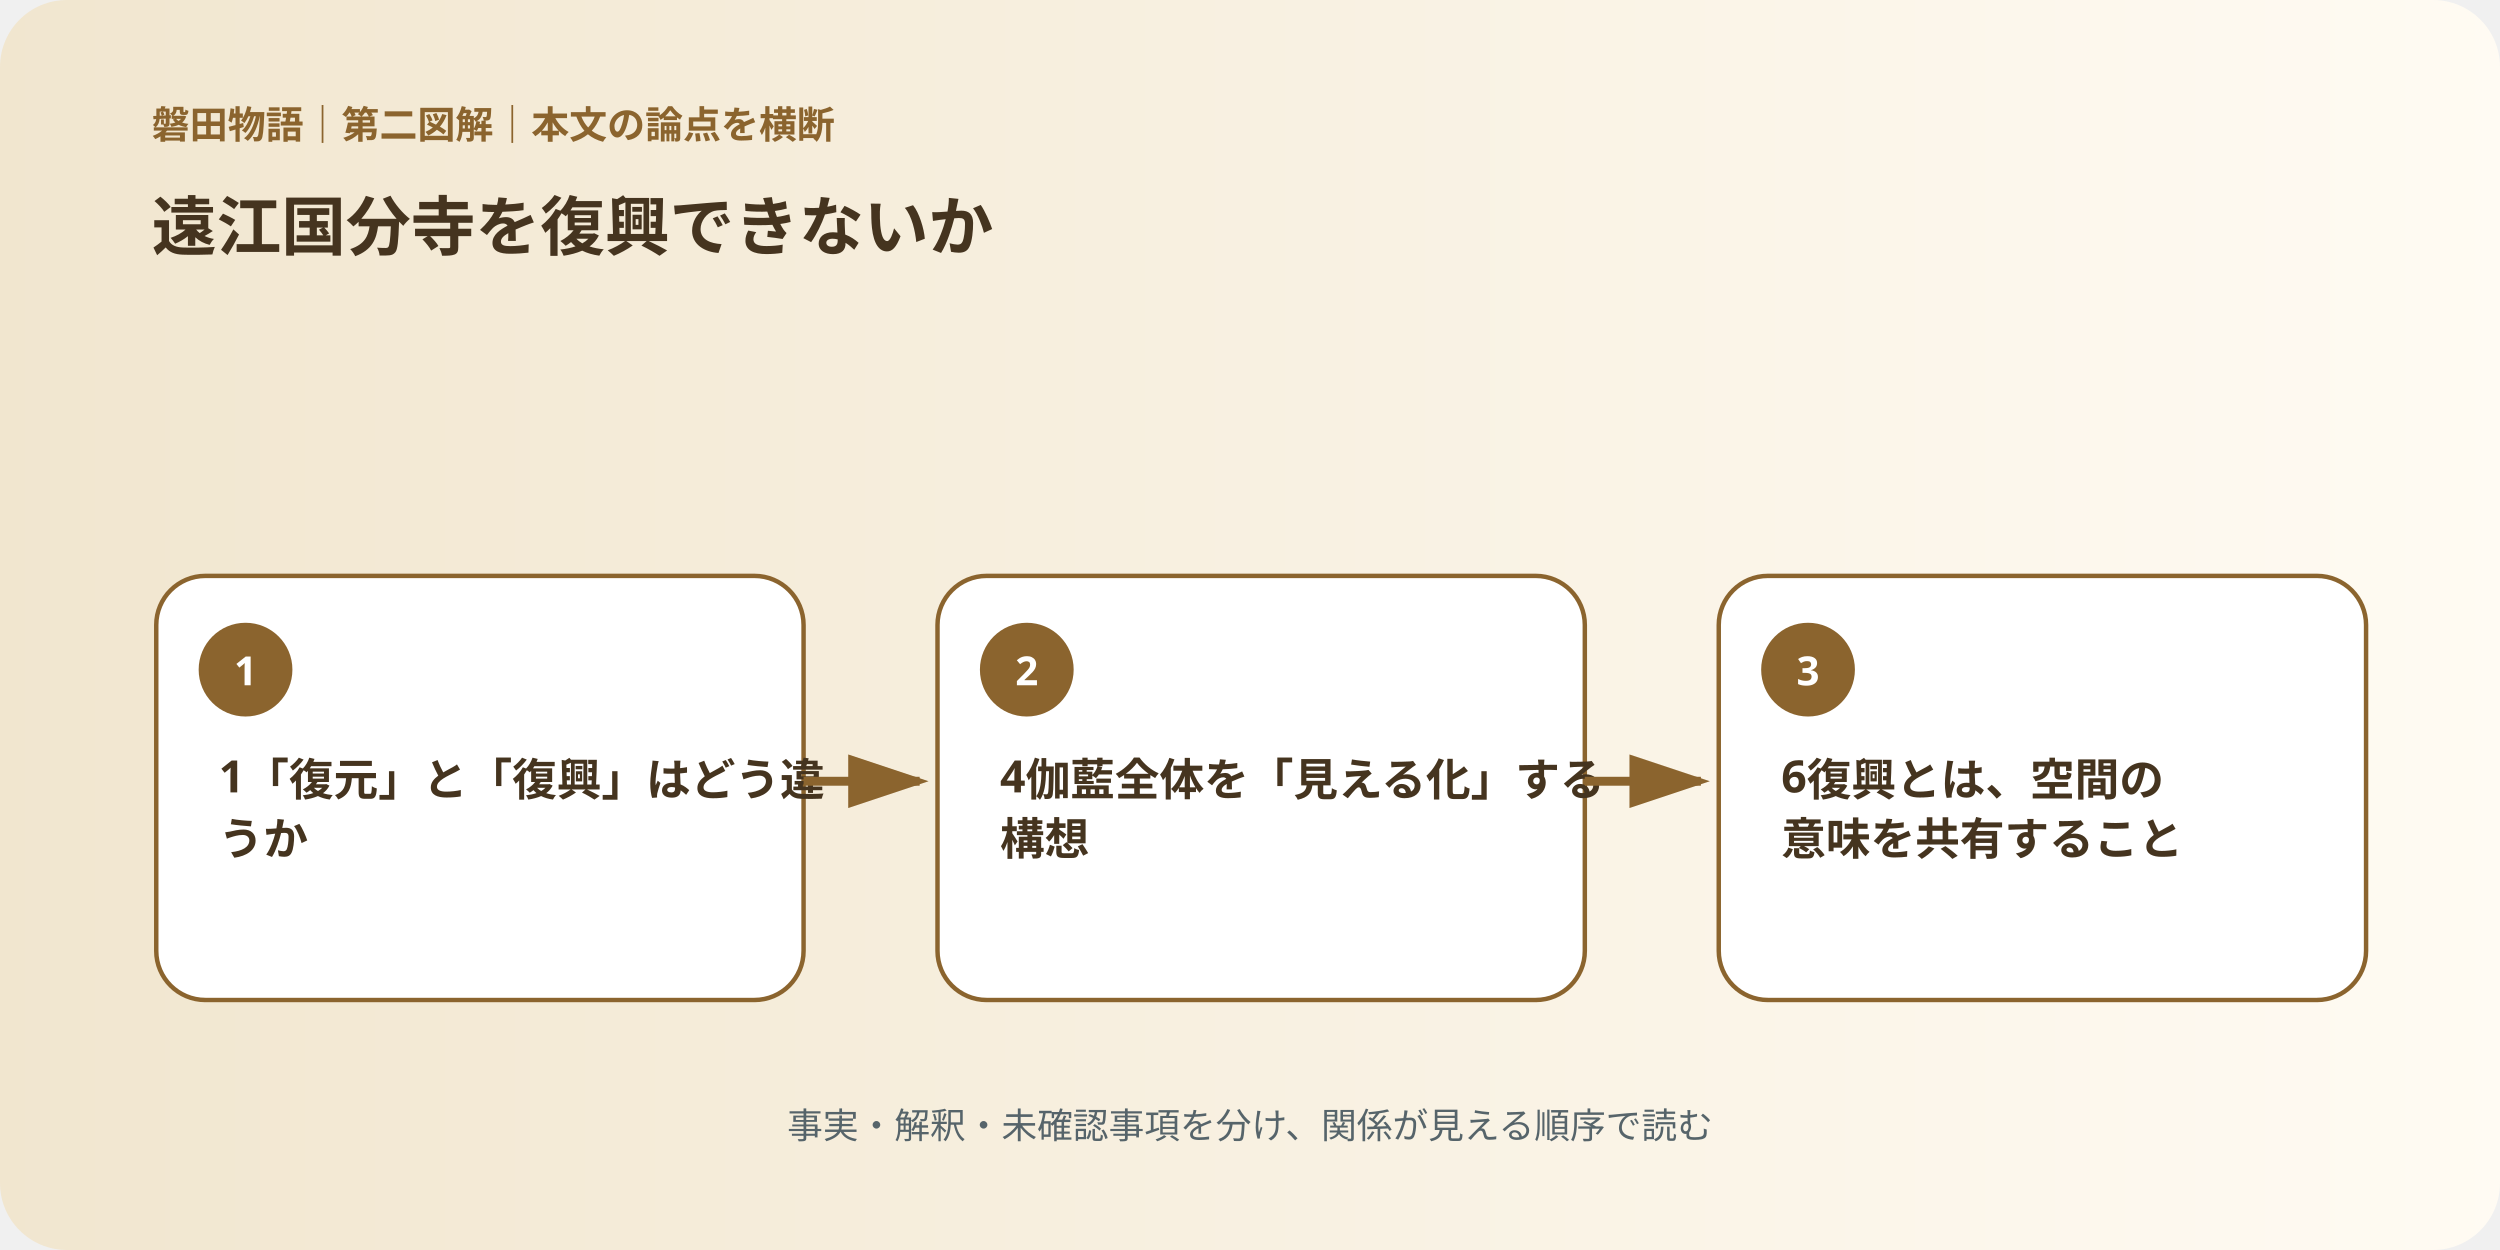
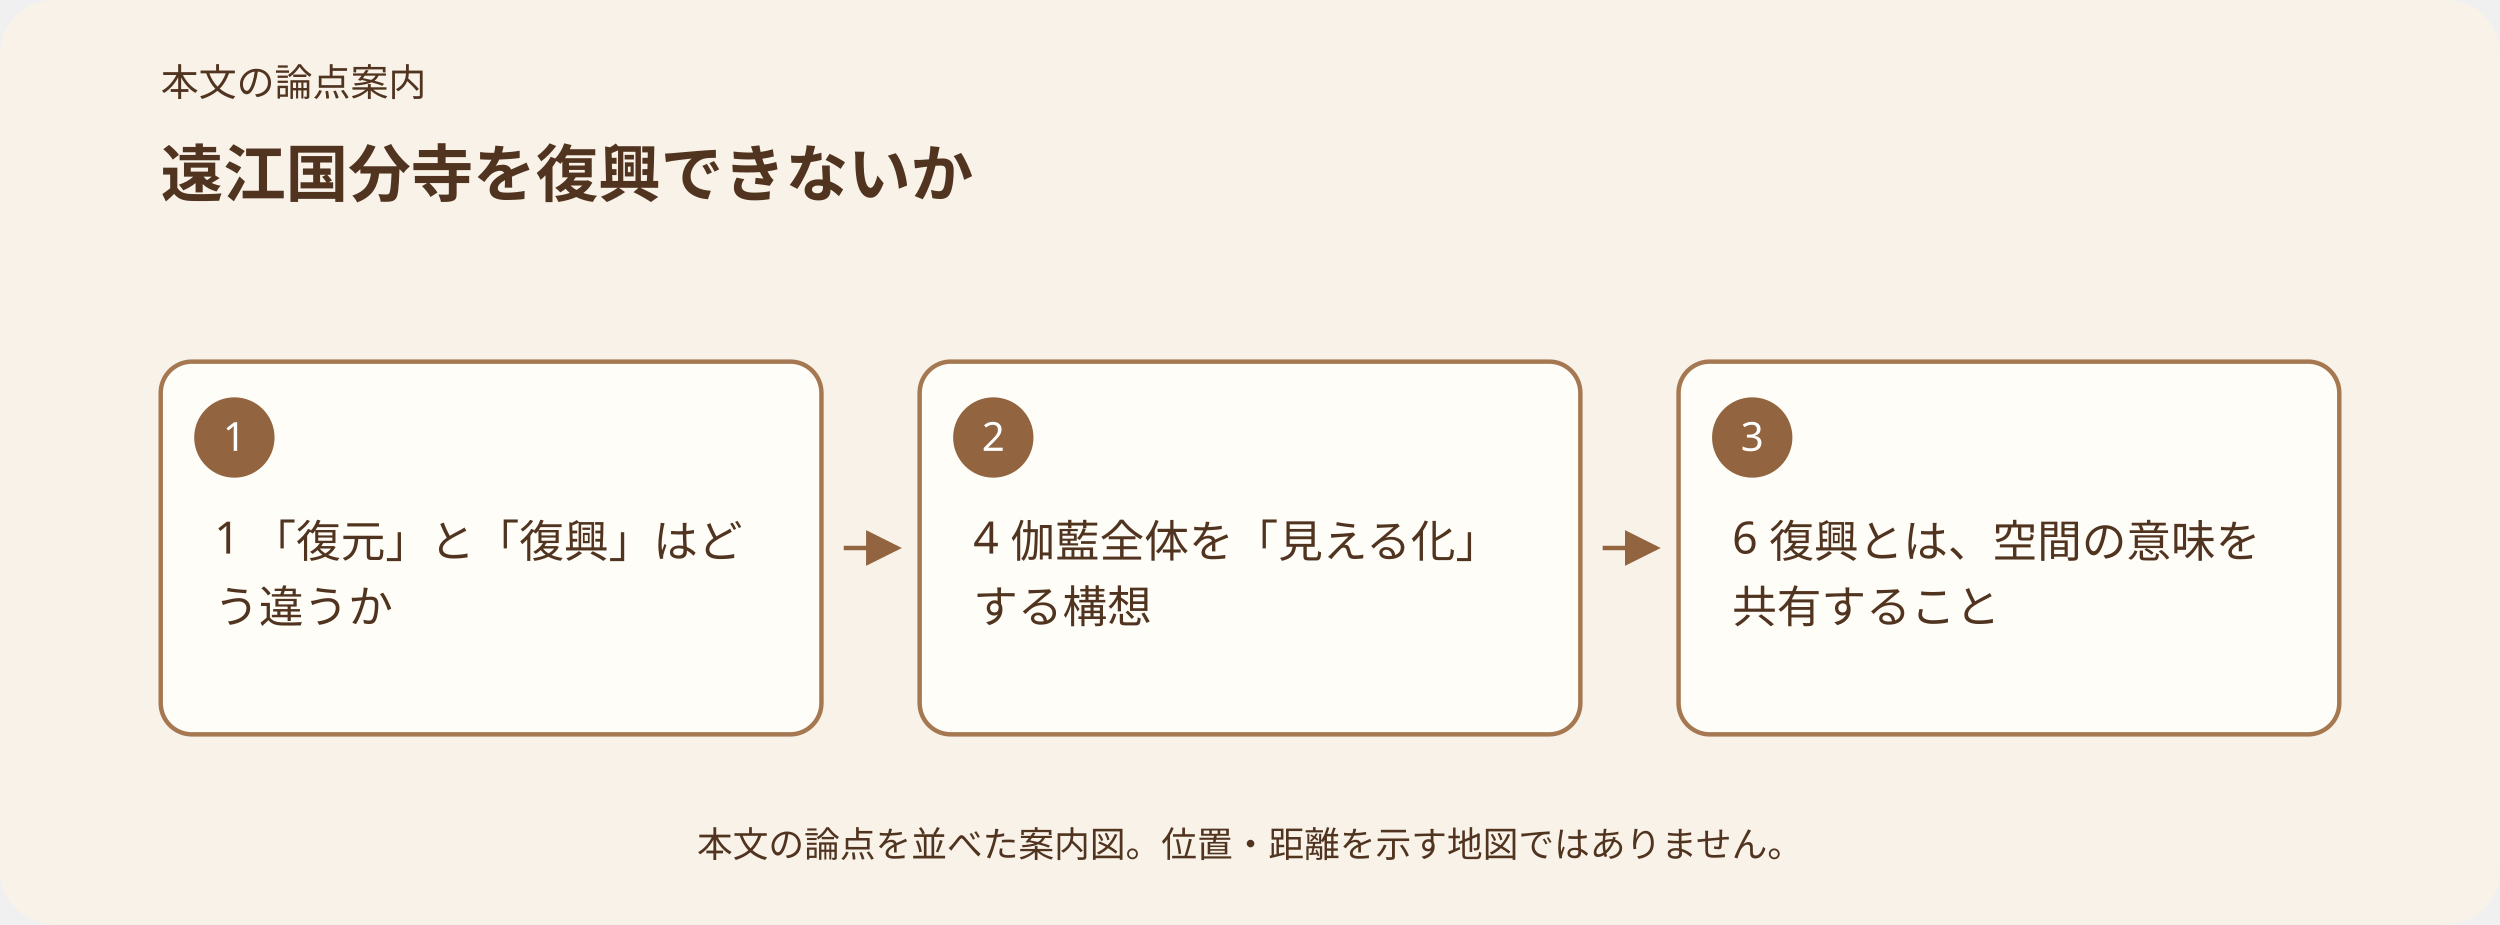
- <svg xmlns="http://www.w3.org/2000/svg" viewBox="0 0 1120 560" role="img" aria-labelledby="t d">
+ <svg xmlns="http://www.w3.org/2000/svg" viewBox="0 0 1120 414" width="1120" height="414" role="img" aria-labelledby="A0239-title A0239-desc" data-emaki-repair="A0239">
+   <rect width="1120" height="414" rx="24" fill="#f8f2e8" />
  <defs>
-     <marker id="a" markerWidth="10" markerHeight="10" refX="8" refY="3" orient="auto">
-       <path d="M0 0v6l9-3z" fill="#8b642e" />
+     <marker id="A0239-arrow" markerWidth="8" markerHeight="8" refX="7" refY="4" orient="auto">
+       <path d="M0 0L8 4L0 8Z" fill="#926440" />
    </marker>
-     <linearGradient id="bg">
-       <stop stop-color="#f1e6cf" />
-       <stop offset="1" stop-color="#fffbf3" />
-     </linearGradient>
  </defs>
-   <style>.title{font:700 29px 'Yu Mincho','Noto Serif JP',serif;fill:#45341f}.kicker{font:600 17px system-ui,sans-serif;fill:#8b642e}.label{font:700 20px 'Yu Gothic','Noto Sans JP',sans-serif;fill:#45341f}.num{font:700 18px system-ui,sans-serif;fill:#fff}.foot{font:500 16px system-ui,sans-serif;fill:#56646a}</style>
-   <rect width="1120" height="560" rx="30" fill="url(#bg)" />
-   <text x="68" y="62" class="kicker">磐田物語｜第二図解｜本文の論点を横断</text>
-   <text x="68" y="112" class="title">遠江国分寺を復興できないか</text>
-   <rect x="70" y="258" width="290" height="190" rx="22" fill="#fff" stroke="#8b642e" stroke-width="2" />
-   <circle cx="110" cy="300" r="21" fill="#8b642e" />
-   <text x="110" y="307" class="num" text-anchor="middle">1</text>
-   <text x="98" y="355" class="label" text-anchor="start">
-     <tspan x="98" dy="0">1「復元」と「復興」はどう違</tspan>
-     <tspan x="98" dy="28">うか</tspan>
-   </text>
-   <rect x="420" y="258" width="290" height="190" rx="22" fill="#fff" stroke="#8b642e" stroke-width="2" />
-   <circle cx="460" cy="300" r="21" fill="#8b642e" />
-   <text x="460" y="307" class="num" text-anchor="middle">2</text>
-   <text x="448" y="355" class="label" text-anchor="start">
-     <tspan x="448" dy="0">4伽藍全体を「見える化」する</tspan>
-     <tspan x="448" dy="28">構想</tspan>
-   </text>
-   <rect x="770" y="258" width="290" height="190" rx="22" fill="#fff" stroke="#8b642e" stroke-width="2" />
-   <circle cx="810" cy="300" r="21" fill="#8b642e" />
-   <text x="810" y="307" class="num" text-anchor="middle">3</text>
-   <text x="798" y="355" class="label" text-anchor="start">
-     <tspan x="798" dy="0">6復興とは、空間の</tspan>
-     <tspan x="798" dy="28">意味を共有すること</tspan>
-   </text>
-   <path d="M360 350h52" stroke="#8b642e" stroke-width="4" marker-end="url(#a)" />
-   <path d="M710 350h52" stroke="#8b642e" stroke-width="4" marker-end="url(#a)" />
-   <text x="560" y="510" class="foot" text-anchor="middle">事実・解釈・未確認事項を分け、関係が見える順序で読む</text>
+   <g font-family="Meiryo,sans-serif" fill="#513420">
+     <text x="72" y="43" font-size="17">本文の論点案内</text>
+     <text x="72" y="88" font-size="28" font-weight="700">遠江国分寺を復興できないか</text>
+     <rect x="72" y="162" width="296" height="167" rx="14" fill="#fffdf7" stroke="#a57852" stroke-width="2" />
+     <circle cx="105" cy="196" r="18" fill="#926440" />
+     <text x="105" y="202" font-size="18" fill="white" text-anchor="middle">1</text>
+     <text x="96" y="248" font-size="20">1 「復元」と「復興」はど</text>
+     <text x="96" y="279" font-size="20">う違うか</text>
+     <path d="M378 245.5H402" fill="none" stroke="#926440" stroke-width="2" marker-end="url(#A0239-arrow)" />
+     <rect x="412" y="162" width="296" height="167" rx="14" fill="#fffdf7" stroke="#a57852" stroke-width="2" />
+     <circle cx="445" cy="196" r="18" fill="#926440" />
+     <text x="445" y="202" font-size="18" fill="white" text-anchor="middle">2</text>
+     <text x="436" y="248" font-size="20">4 伽藍全体を「見える化」</text>
+     <text x="436" y="279" font-size="20">する構想</text>
+     <path d="M718 245.5H742" fill="none" stroke="#926440" stroke-width="2" marker-end="url(#A0239-arrow)" />
+     <rect x="752" y="162" width="296" height="167" rx="14" fill="#fffdf7" stroke="#a57852" stroke-width="2" />
+     <circle cx="785" cy="196" r="18" fill="#926440" />
+     <text x="785" y="202" font-size="18" fill="white" text-anchor="middle">3</text>
+     <text x="776" y="248" font-size="20">6 復興とは、空間の意味を</text>
+     <text x="776" y="279" font-size="20">共有すること</text>
+     <text x="560" y="384" text-anchor="middle" font-size="16">本文の論点を並べた案内図。位置・距離を示す地図ではありません。</text>
+   </g>
</svg>
